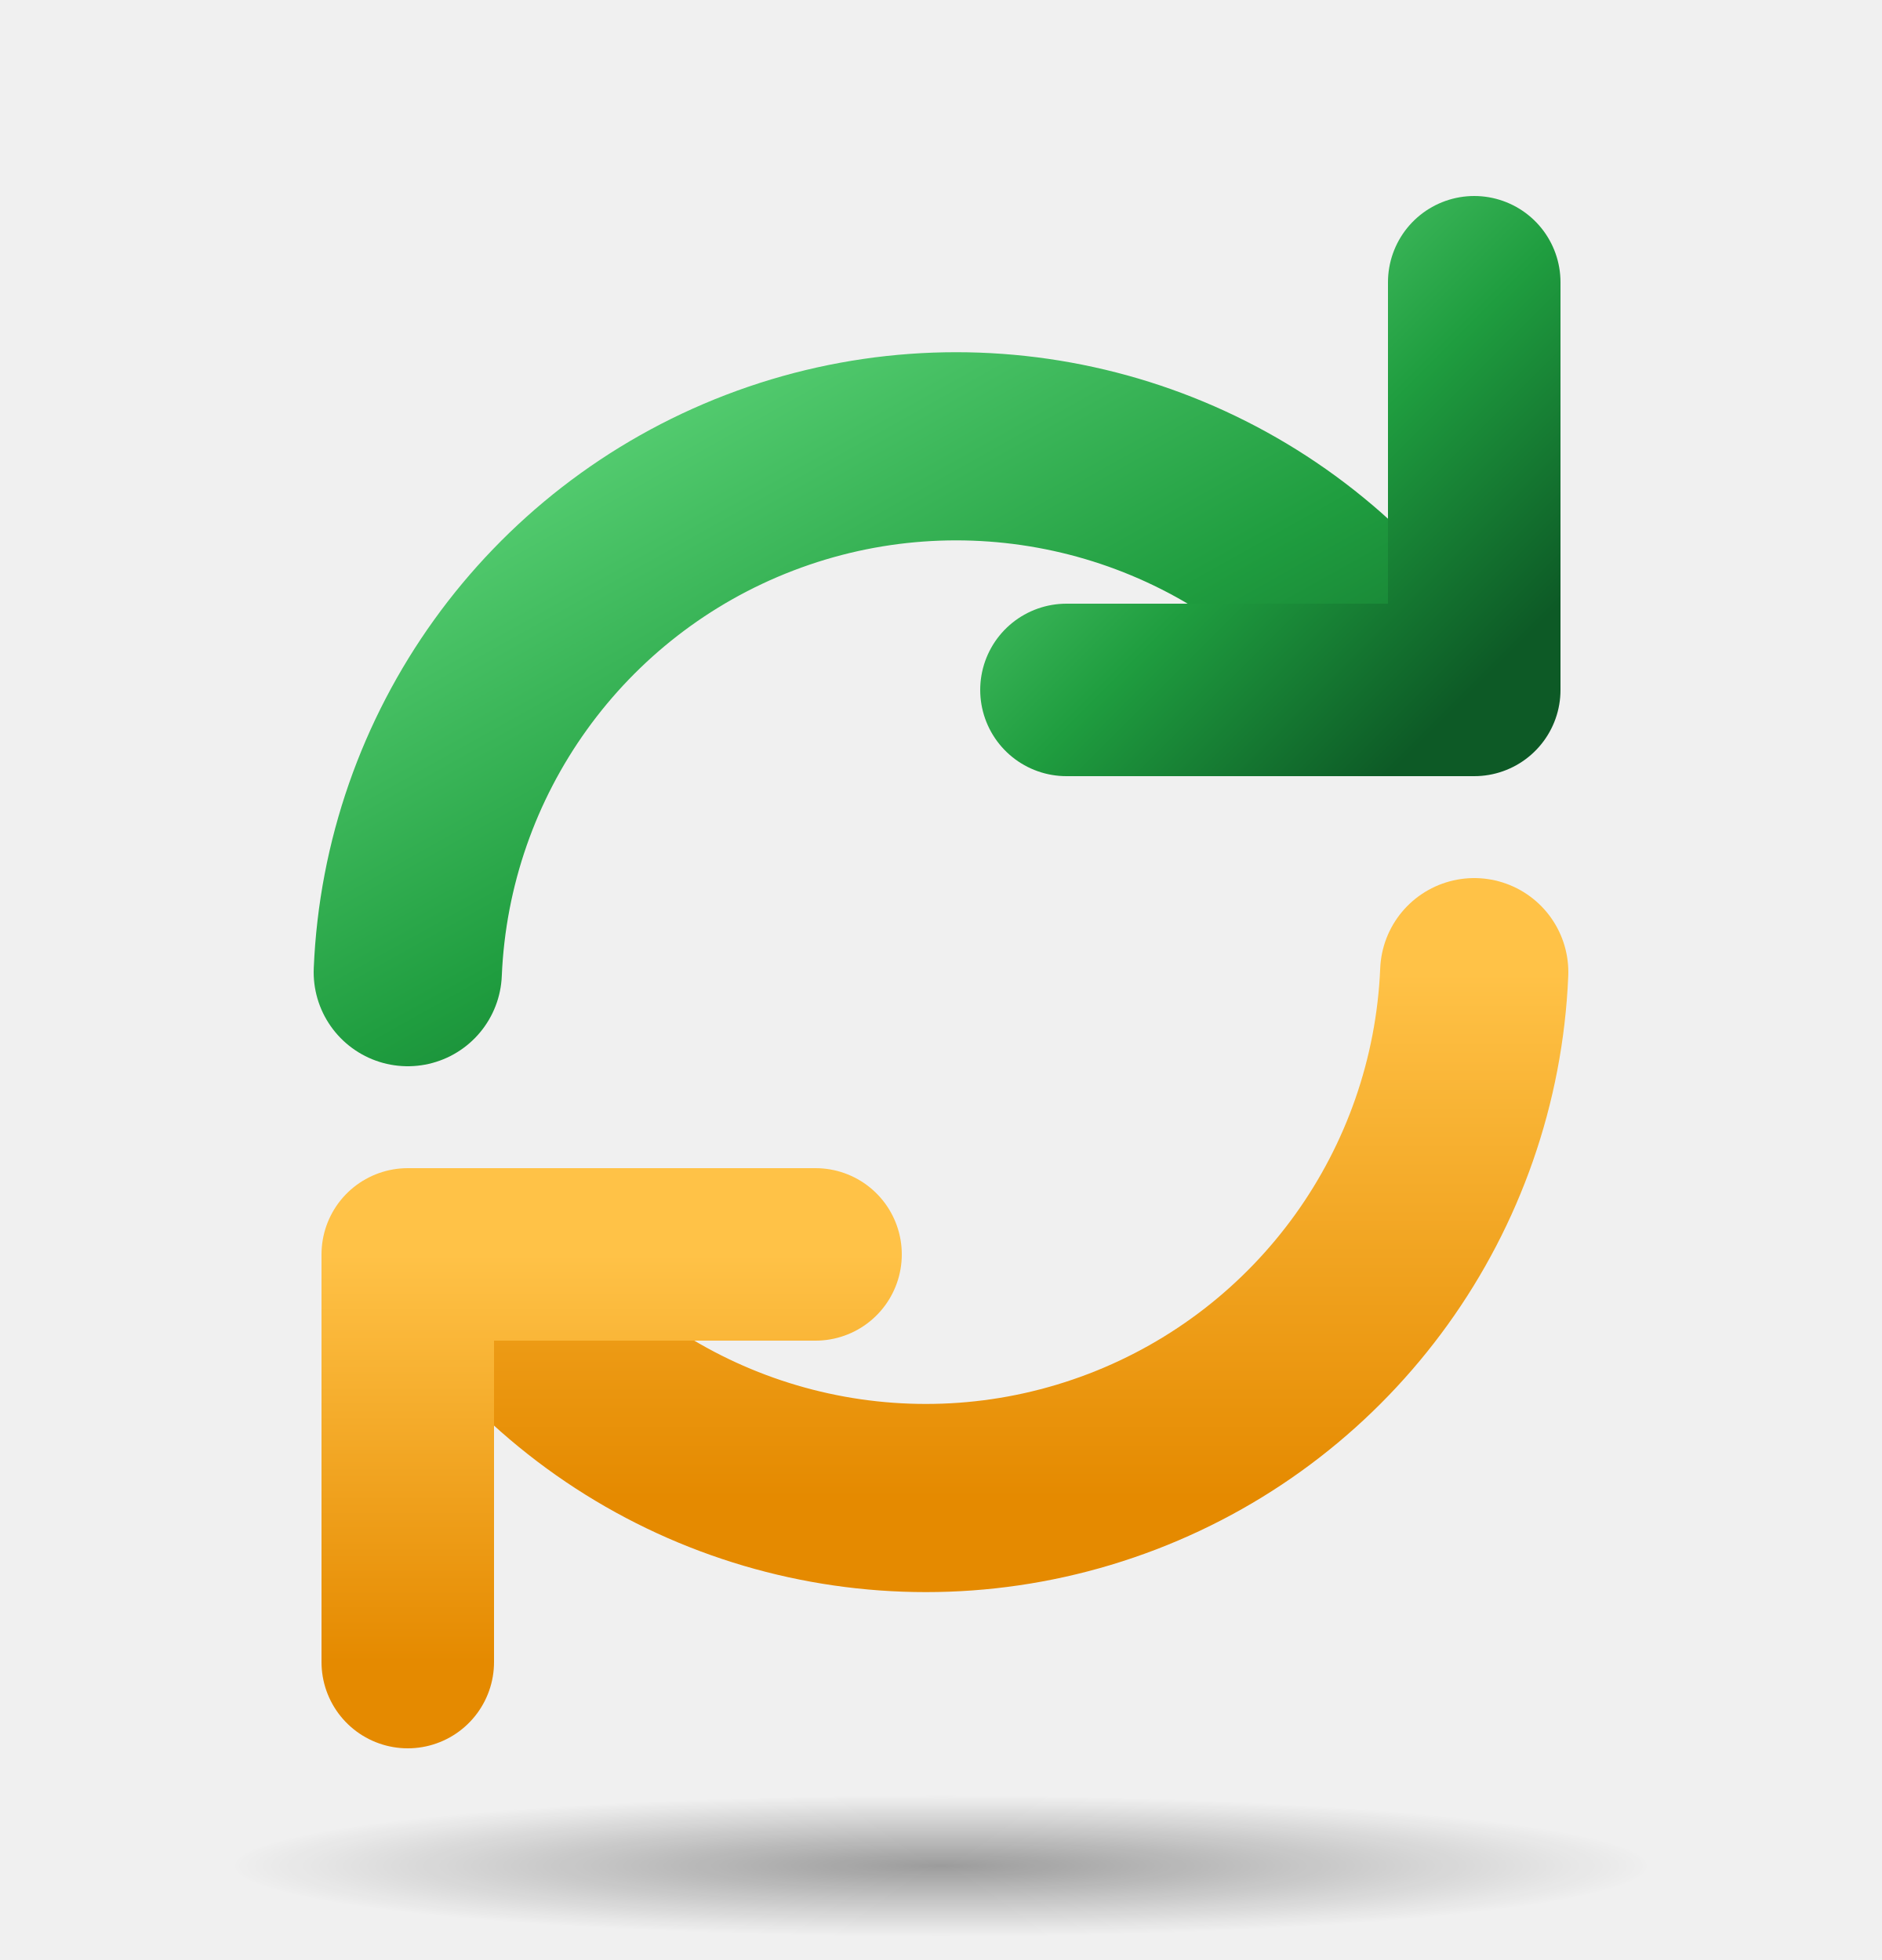
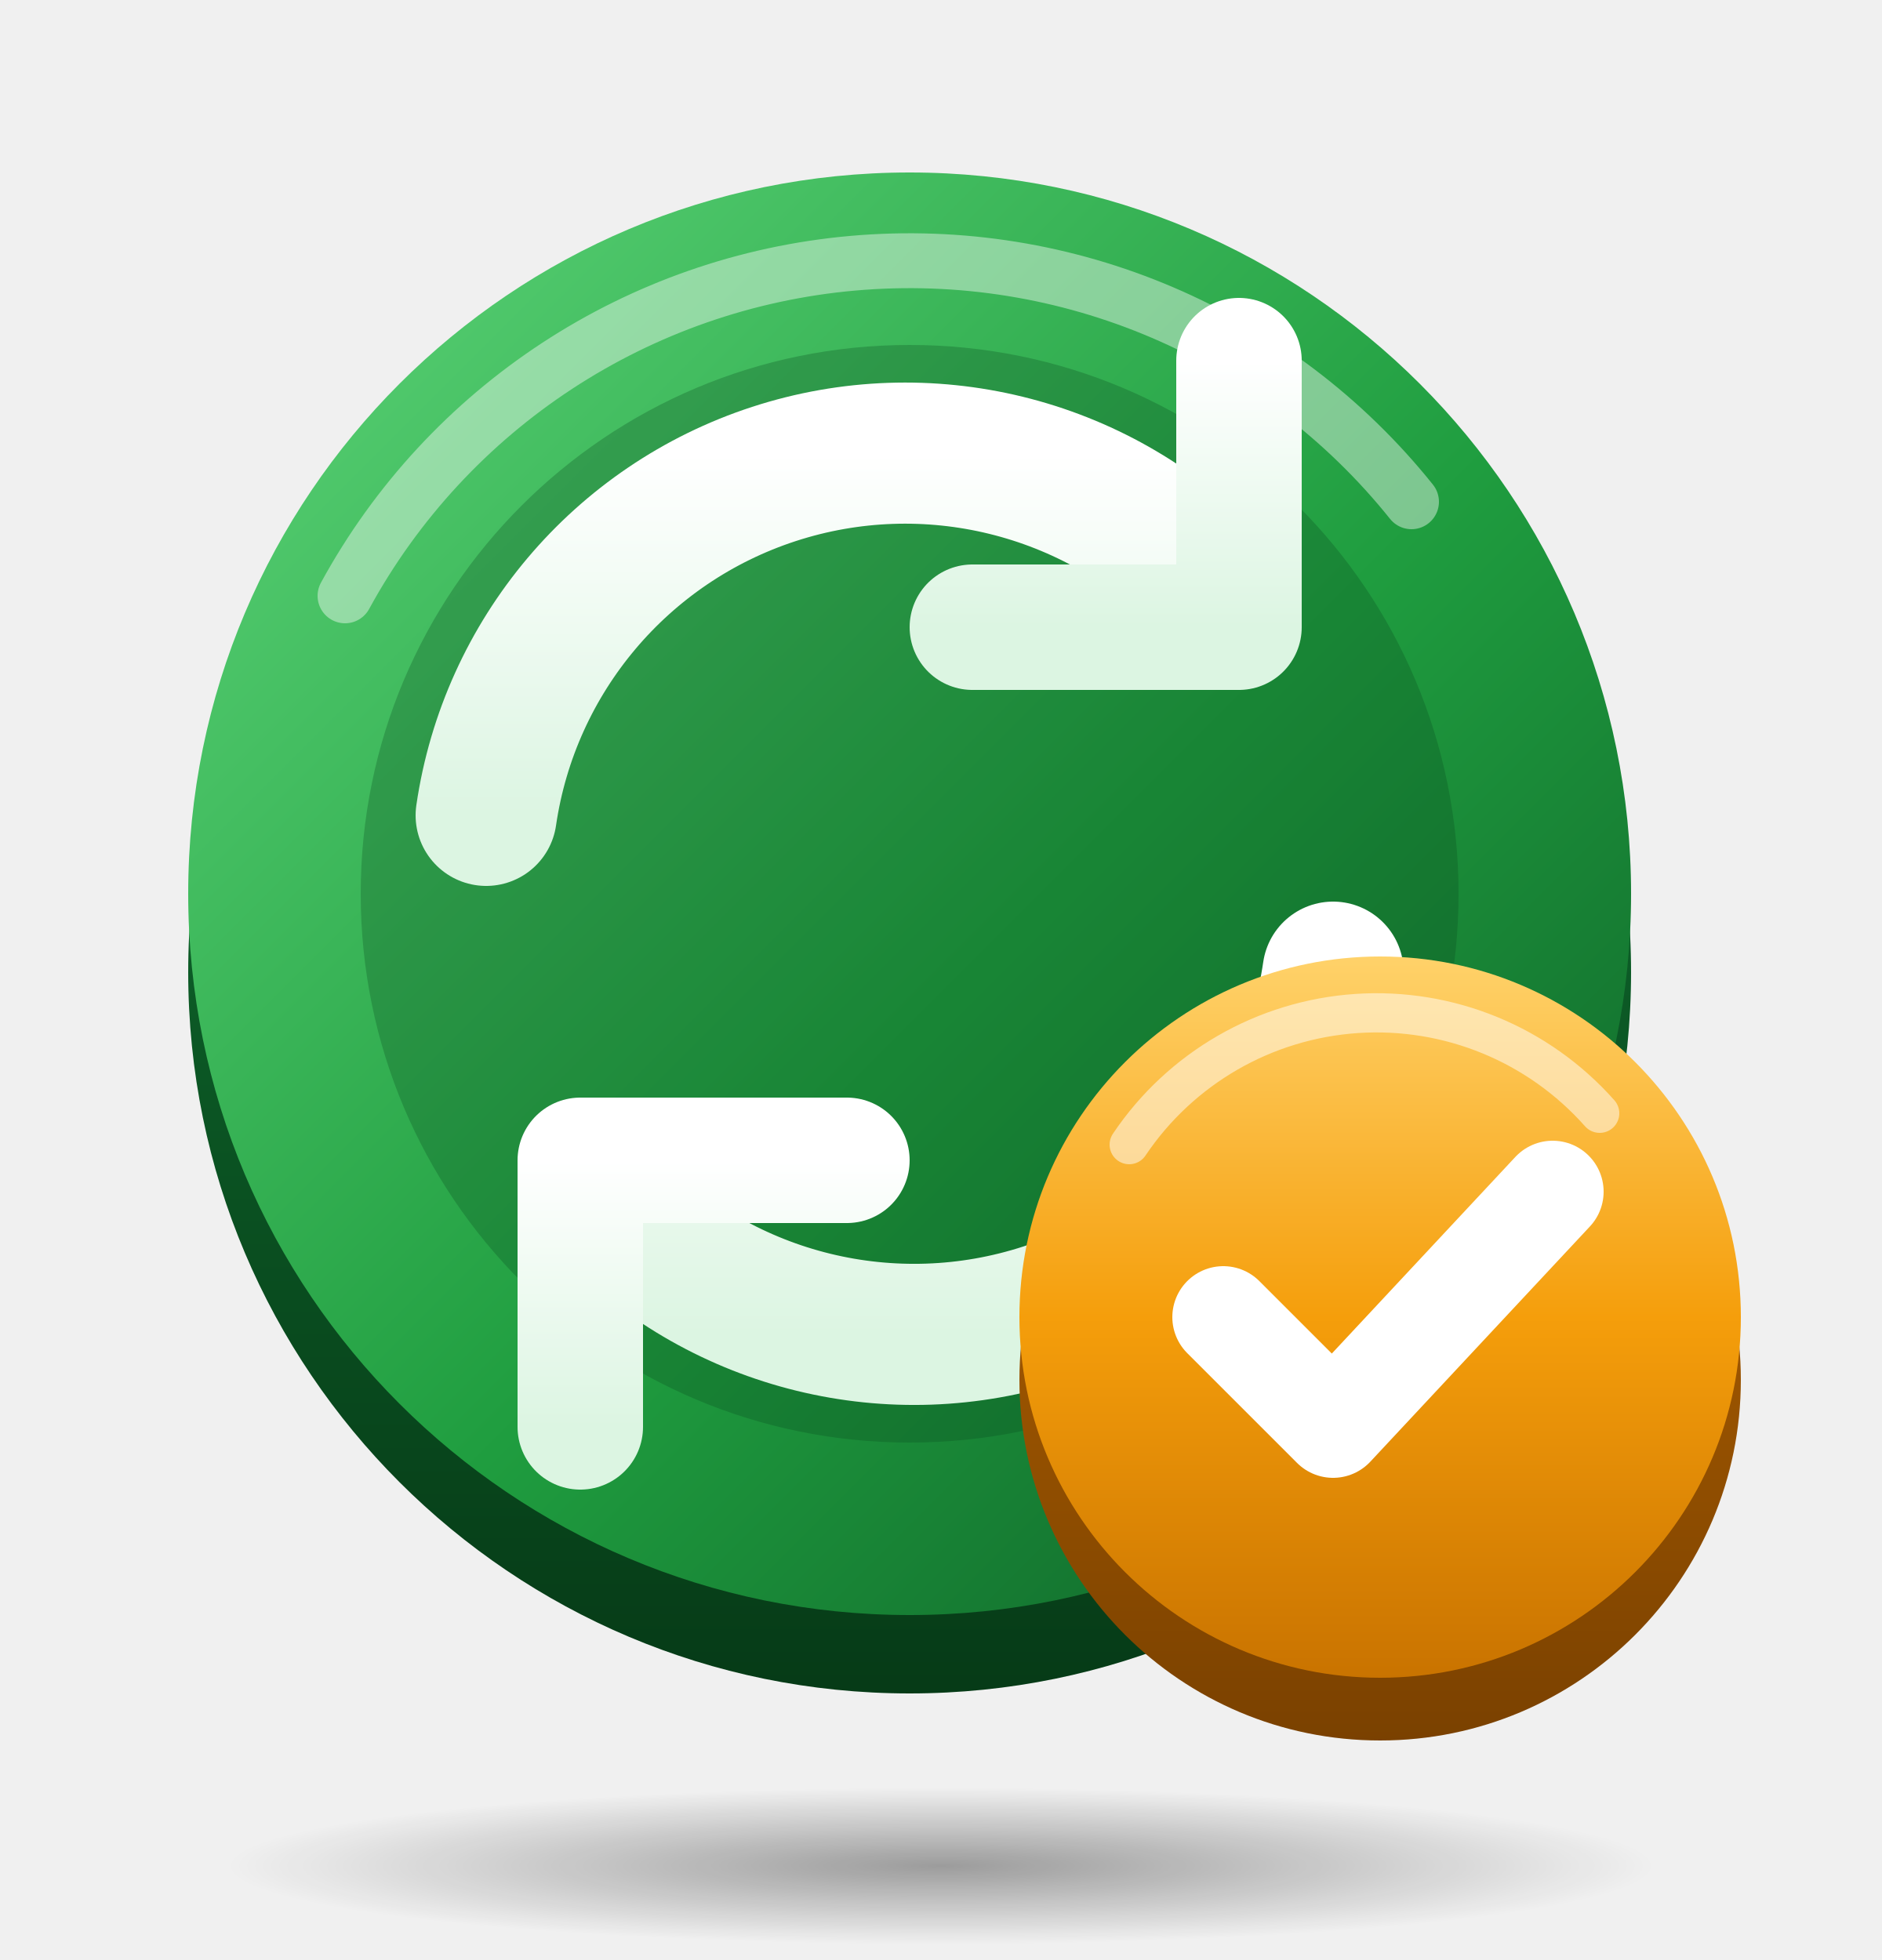
<svg xmlns="http://www.w3.org/2000/svg" viewBox="0 0 240 250">
  <defs>
    <linearGradient id="b" x1="0" y1="0" x2="1" y2="1">
      <stop offset="0" stop-color="#5fd67a" />
      <stop offset=".55" stop-color="#1f9d3f" />
      <stop offset="1" stop-color="#0d5a26" />
    </linearGradient>
-     <linearGradient id="v" x1="0" y1="0" x2="0" y2="1">
-       <stop offset="0" stop-color="#7fe497" />
-       <stop offset="1" stop-color="#1f9d3f" />
-     </linearGradient>
    <linearGradient id="f" x1="0" y1="0" x2="0" y2="1">
      <stop offset="0" stop-color="#127a35" />
      <stop offset="1" stop-color="#063b17" />
    </linearGradient>
    <linearGradient id="o" x1="0" y1="0" x2="0" y2="1">
-       <stop offset="0" stop-color="#ffc247" />
-       <stop offset="1" stop-color="#e58a00" />
+       <stop offset="0" stop-color="#ffd26a" />
+       <stop offset=".5" stop-color="#f59e0b" />
+       <stop offset="1" stop-color="#c97300" />
+     </linearGradient>
+     <linearGradient id="of" x1="0" y1="0" x2="0" y2="1">
+       <stop offset="0" stop-color="#b86500" />
+       <stop offset="1" stop-color="#7a4100" />
    </linearGradient>
    <linearGradient id="p" x1="0" y1="0" x2="0" y2="1">
      <stop offset="0" stop-color="#fff" />
      <stop offset="1" stop-color="#dcf5e2" />
    </linearGradient>
    <radialGradient id="sh">
      <stop offset="0" stop-color="#000" stop-opacity=".35" />
      <stop offset="1" stop-color="#000" stop-opacity="0" />
    </radialGradient>
  </defs>
-   <ellipse cx="120" cy="238" rx="90" ry="9" fill="url(#sh)" />
-   <g fill="none" stroke-linecap="round" stroke-linejoin="round" stroke-width="24">
-     <path d="M52 124a70 70 0 0 1 120-46" stroke="url(#b)" />
-     <path d="M188 36v52h-52" stroke="url(#b)" stroke-width="22" />
-     <path d="M188 124a70 70 0 0 1-120 46" stroke="url(#o)" />
-     <path d="M52 212v-52h52" stroke="url(#o)" stroke-width="22" />
+   <ellipse cx="120" cy="238" rx="92" ry="10" fill="url(#sh)" />
+   <circle cx="116" cy="124" r="92" fill="url(#f)" />
+   <circle cx="116" cy="114" r="92" fill="url(#b)" />
+   <path d="M44 76a82 82 0 0 1 136-12" fill="none" stroke="#fff" stroke-opacity=".42" stroke-width="7" stroke-linecap="round" />
+   <circle cx="116" cy="114" r="70" fill="#0a4a1f" fill-opacity=".28" />
+   <g fill="none" stroke="url(#p)" stroke-linecap="round" stroke-linejoin="round">
+     <path d="M62 104a54 54 0 0 1 92-30" stroke-width="18" />
+     <path d="M158 46v34h-34" stroke-width="16" />
+     <path d="M170 124a54 54 0 0 1-92 30" stroke-width="18" />
+     <path d="M74 182v-34h34" stroke-width="16" />
  </g>
+   <circle cx="176" cy="176" r="46" fill="url(#of)" />
+   <circle cx="176" cy="168" r="46" fill="url(#o)" />
+   <path d="M144 146a38 38 0 0 1 60-4" fill="none" stroke="#fff" stroke-opacity=".5" stroke-width="5" stroke-linecap="round" />
+   <path d="M156 168l14 14 28-30" fill="none" stroke="#fff" stroke-width="13" stroke-linecap="round" stroke-linejoin="round" />
</svg>
